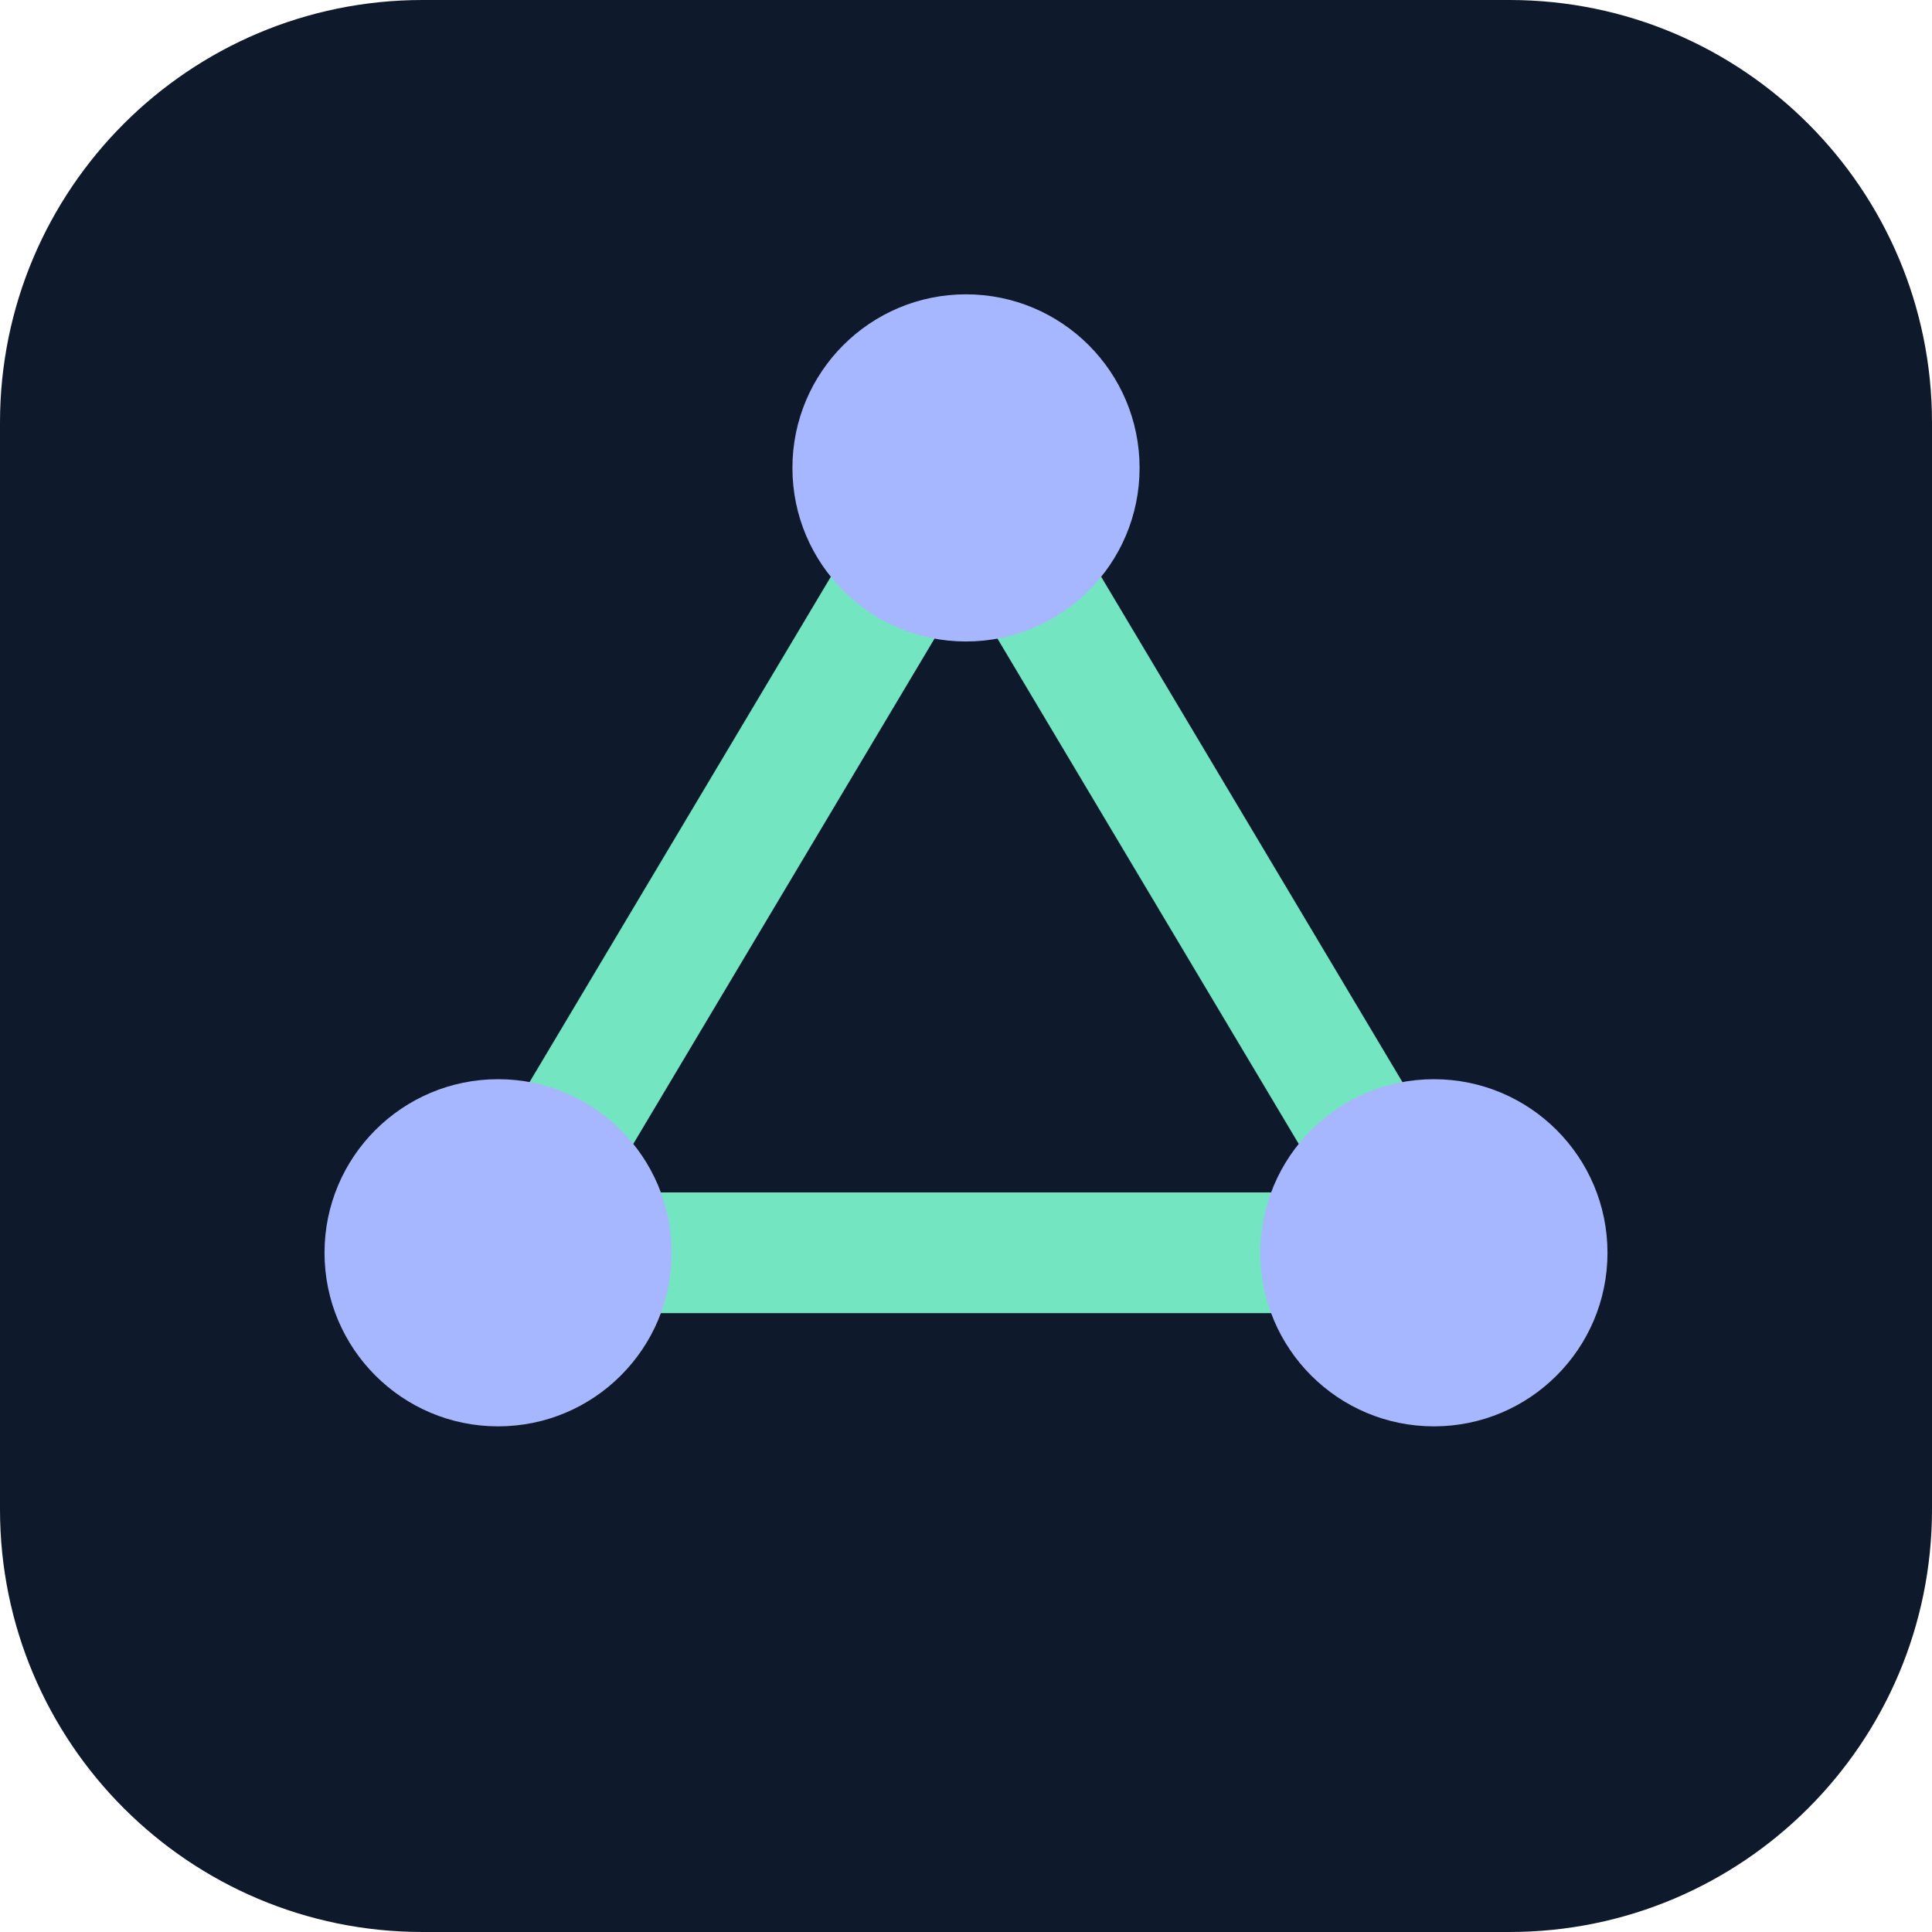
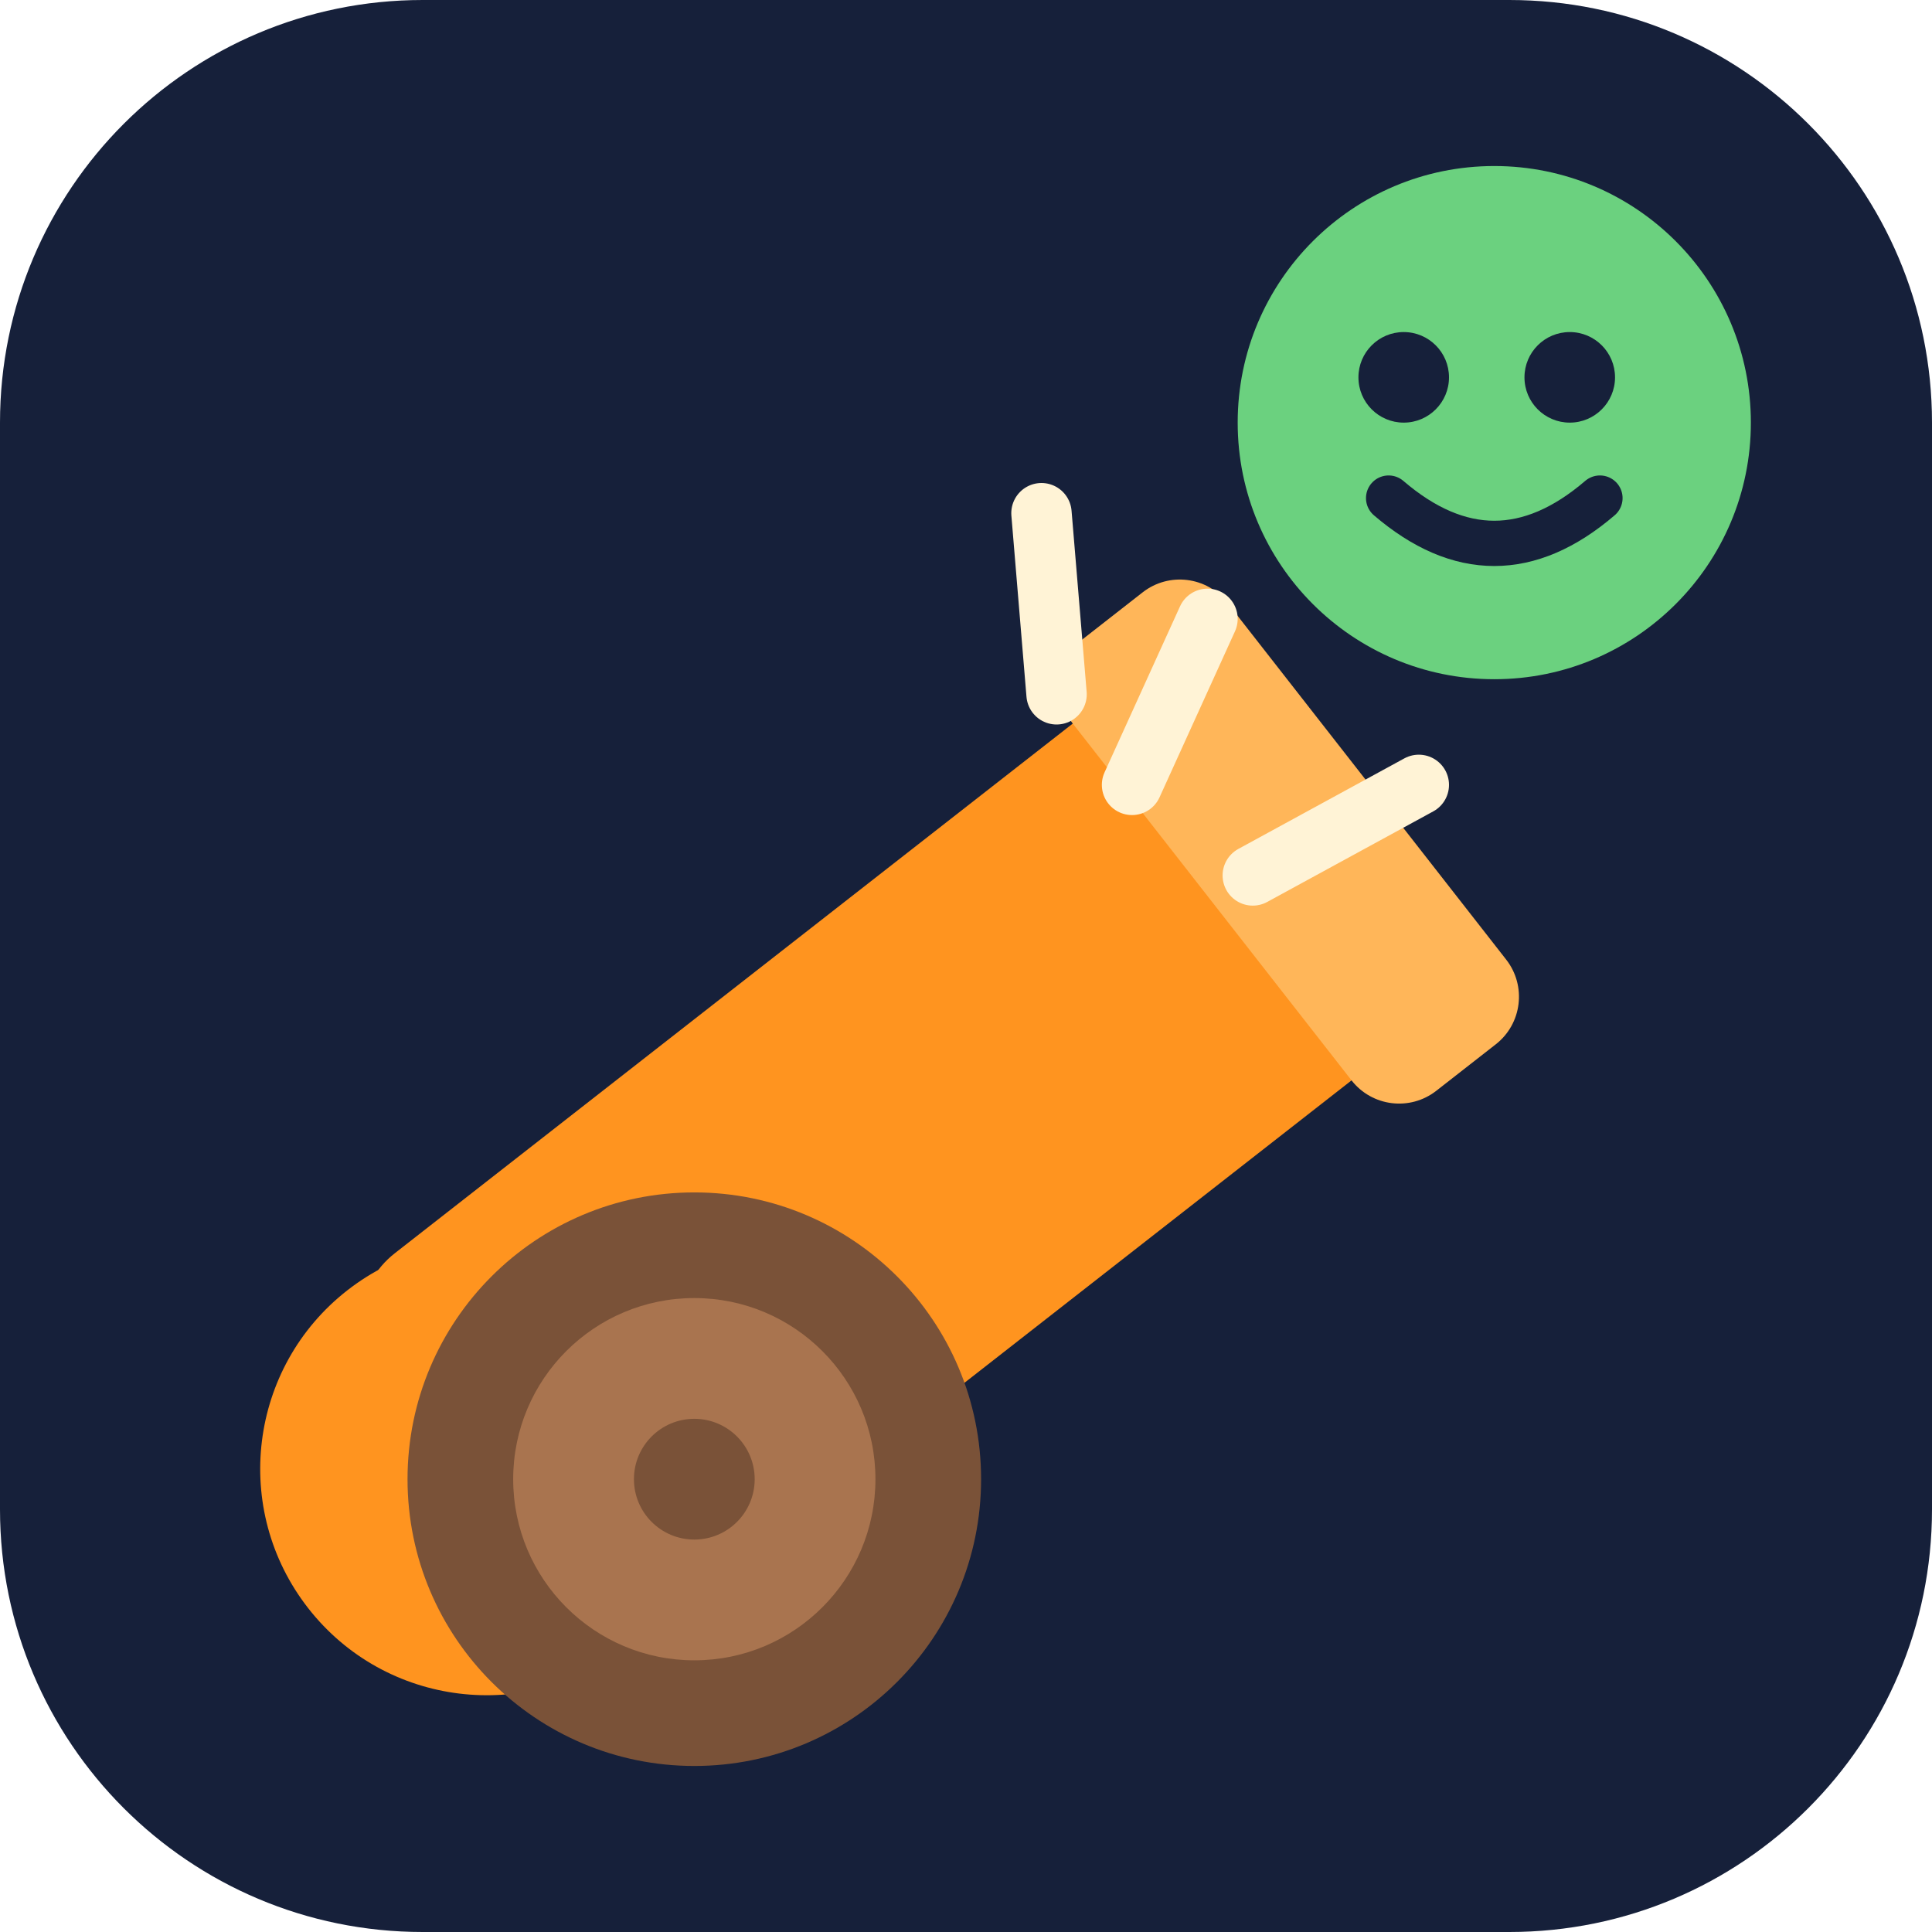
- <svg xmlns="http://www.w3.org/2000/svg" width="256" height="256" viewBox="0 0 256 256">
-   <rect width="256" height="256" rx="56" fill="#0e192b" />
-   <path d="M66 166 128 62l62 104Z" fill="none" stroke="#73e5c0" stroke-width="16" stroke-linejoin="round" />
-   <g fill="#a7b7ff">
-     <circle cx="66" cy="166" r="23" />
-     <circle cx="128" cy="62" r="23" />
-     <circle cx="190" cy="166" r="23" />
+ <svg xmlns="http://www.w3.org/2000/svg" viewBox="0 0 256 256">
+   <rect width="256" height="256" rx="56" fill="#16203a" />
+   <circle cx="198" cy="56" r="34" fill="#6bd17f" />
+   <circle cx="186" cy="50" r="6" fill="#16203a" />
+   <circle cx="208" cy="50" r="6" fill="#16203a" />
+   <path d="M184 66q14 12 28 0" stroke="#16203a" stroke-width="6" fill="none" stroke-linecap="round" />
+   <g transform="rotate(-38 96 170)">
+     <rect x="52" y="140" width="150" height="60" rx="12" fill="#ff941f" />
+     <rect x="178" y="132" width="26" height="76" rx="8" fill="#ffb659" />
+     <circle cx="56" cy="170" r="30" fill="#ff941f" />
  </g>
+   <circle cx="92" cy="196" r="38" fill="#7a5238" />
+   <circle cx="92" cy="196" r="24" fill="#a9744f" />
+   <circle cx="92" cy="196" r="8" fill="#7a5238" />
+   <path d="M150 104l10-22M166 116l22-12M140 92l-2-24" stroke="#fff3d6" stroke-width="8" stroke-linecap="round" />
</svg>
